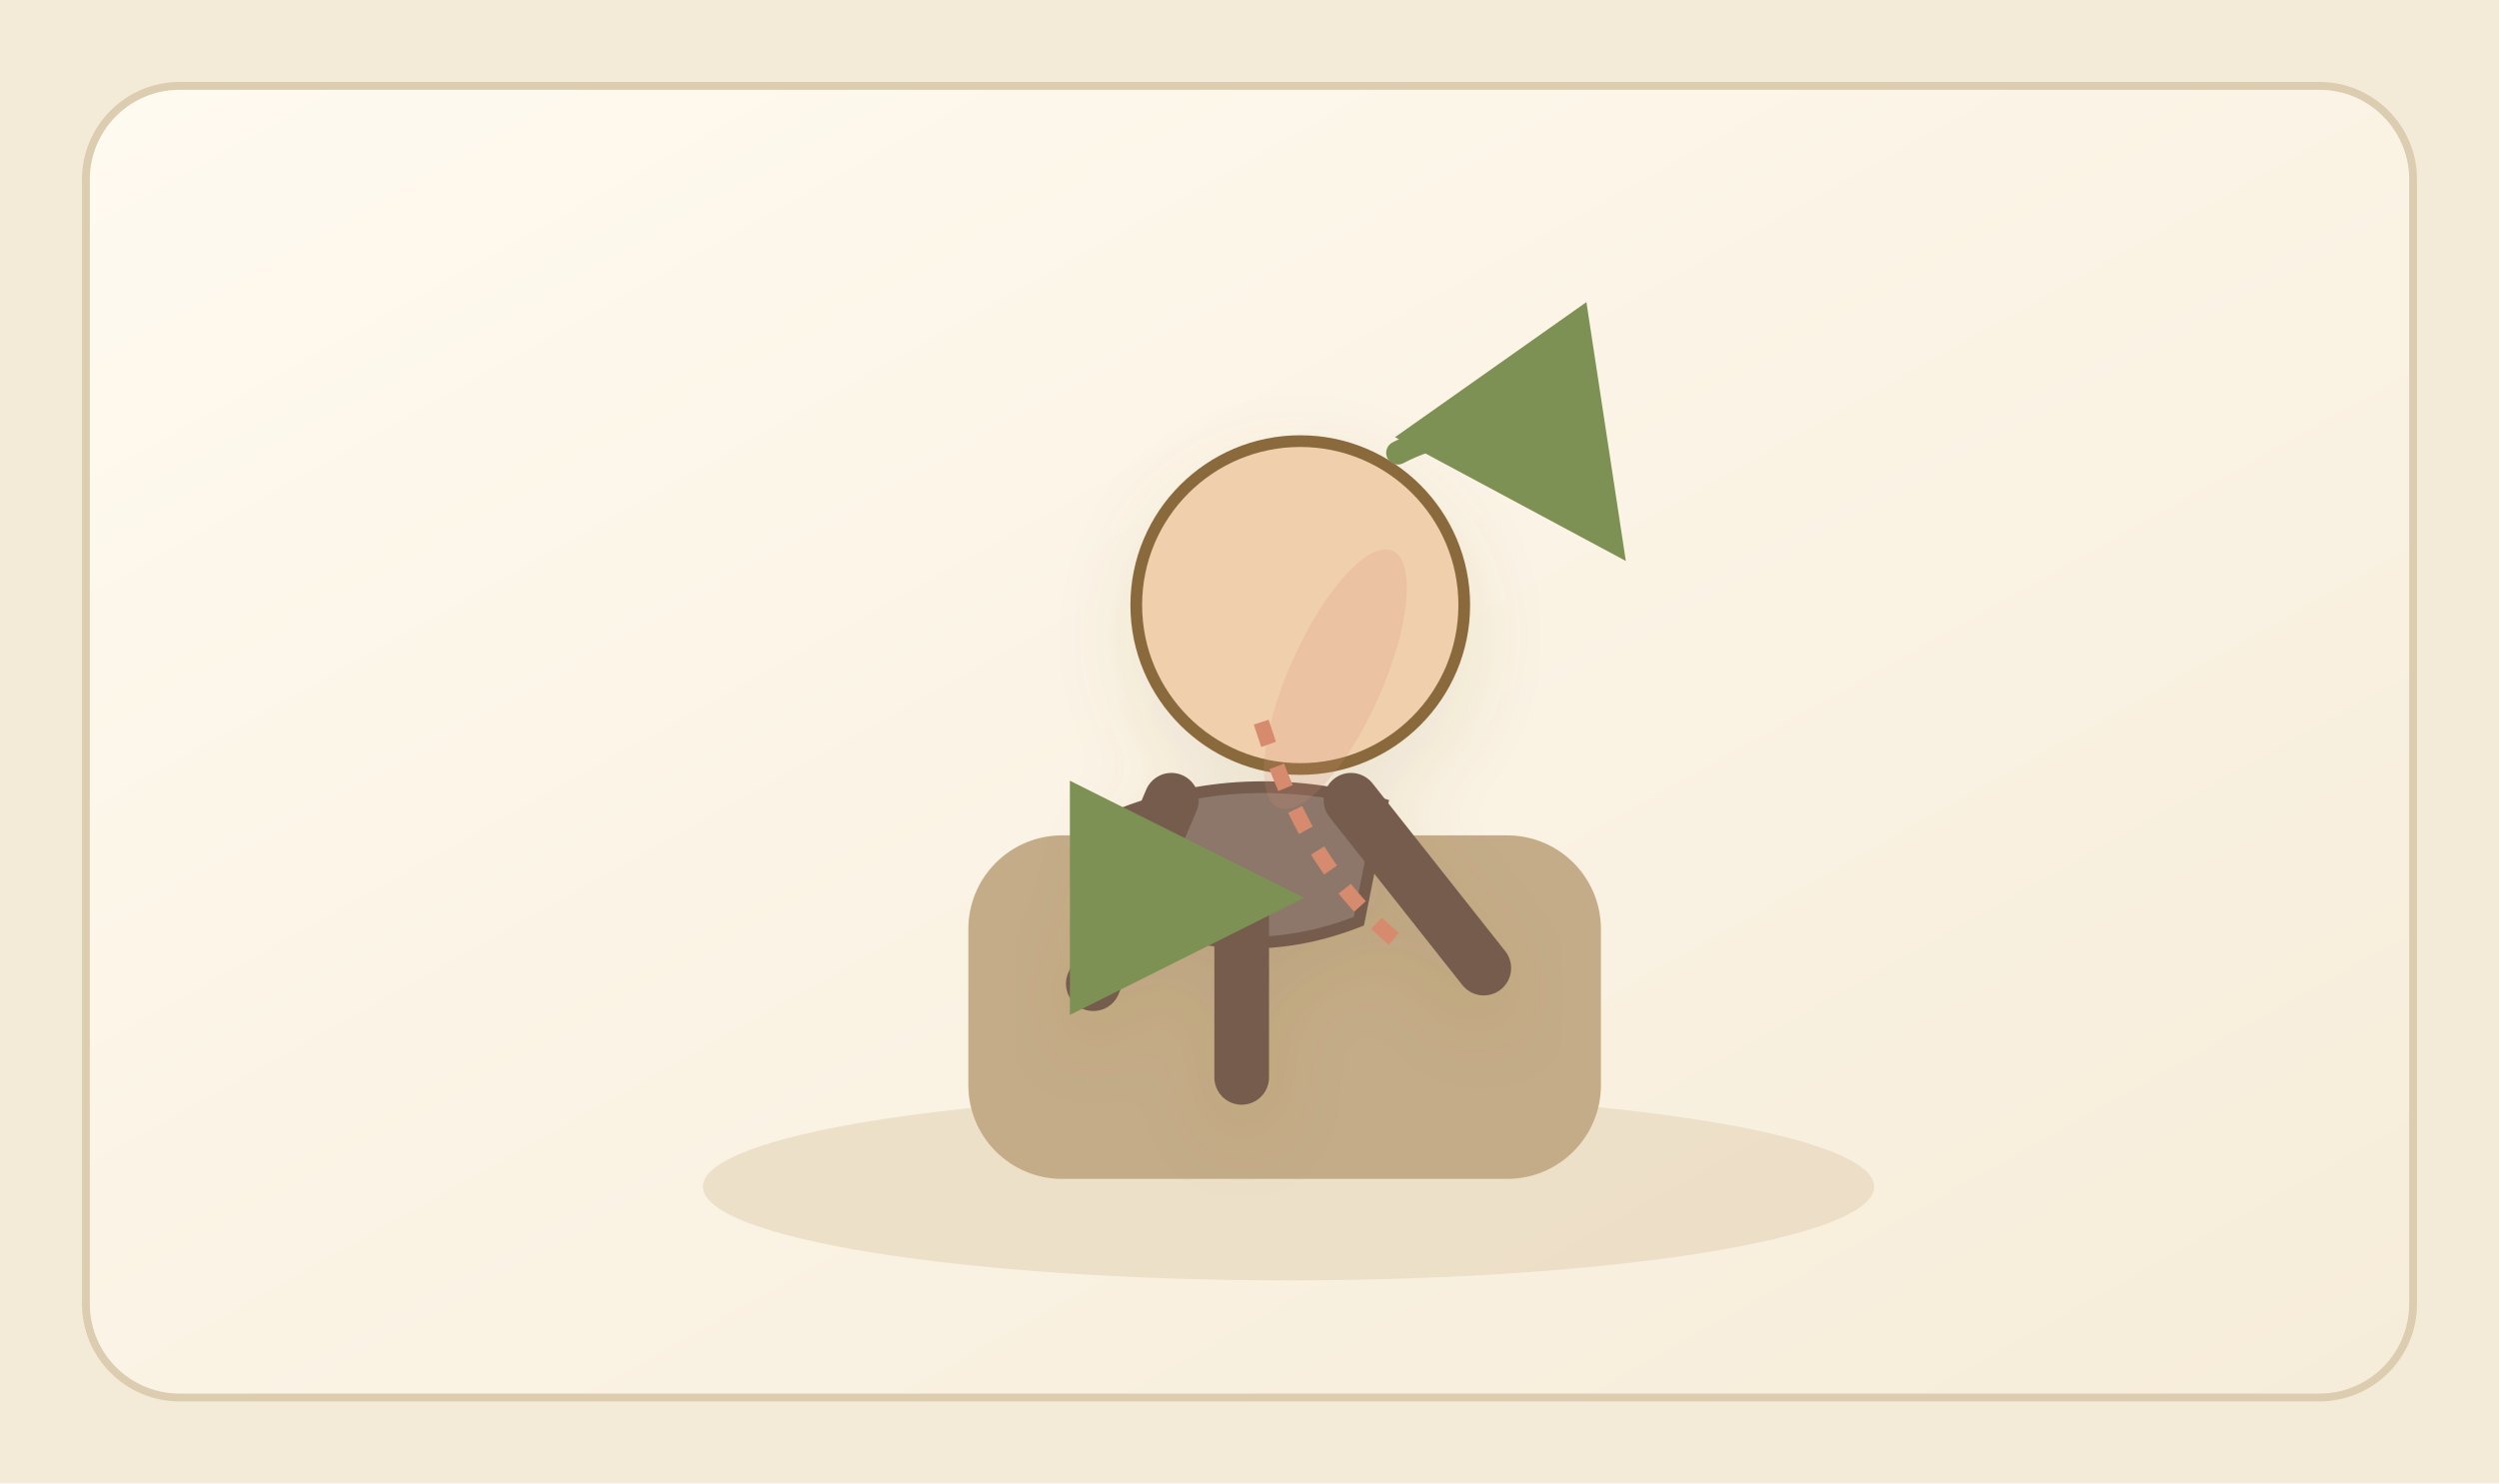
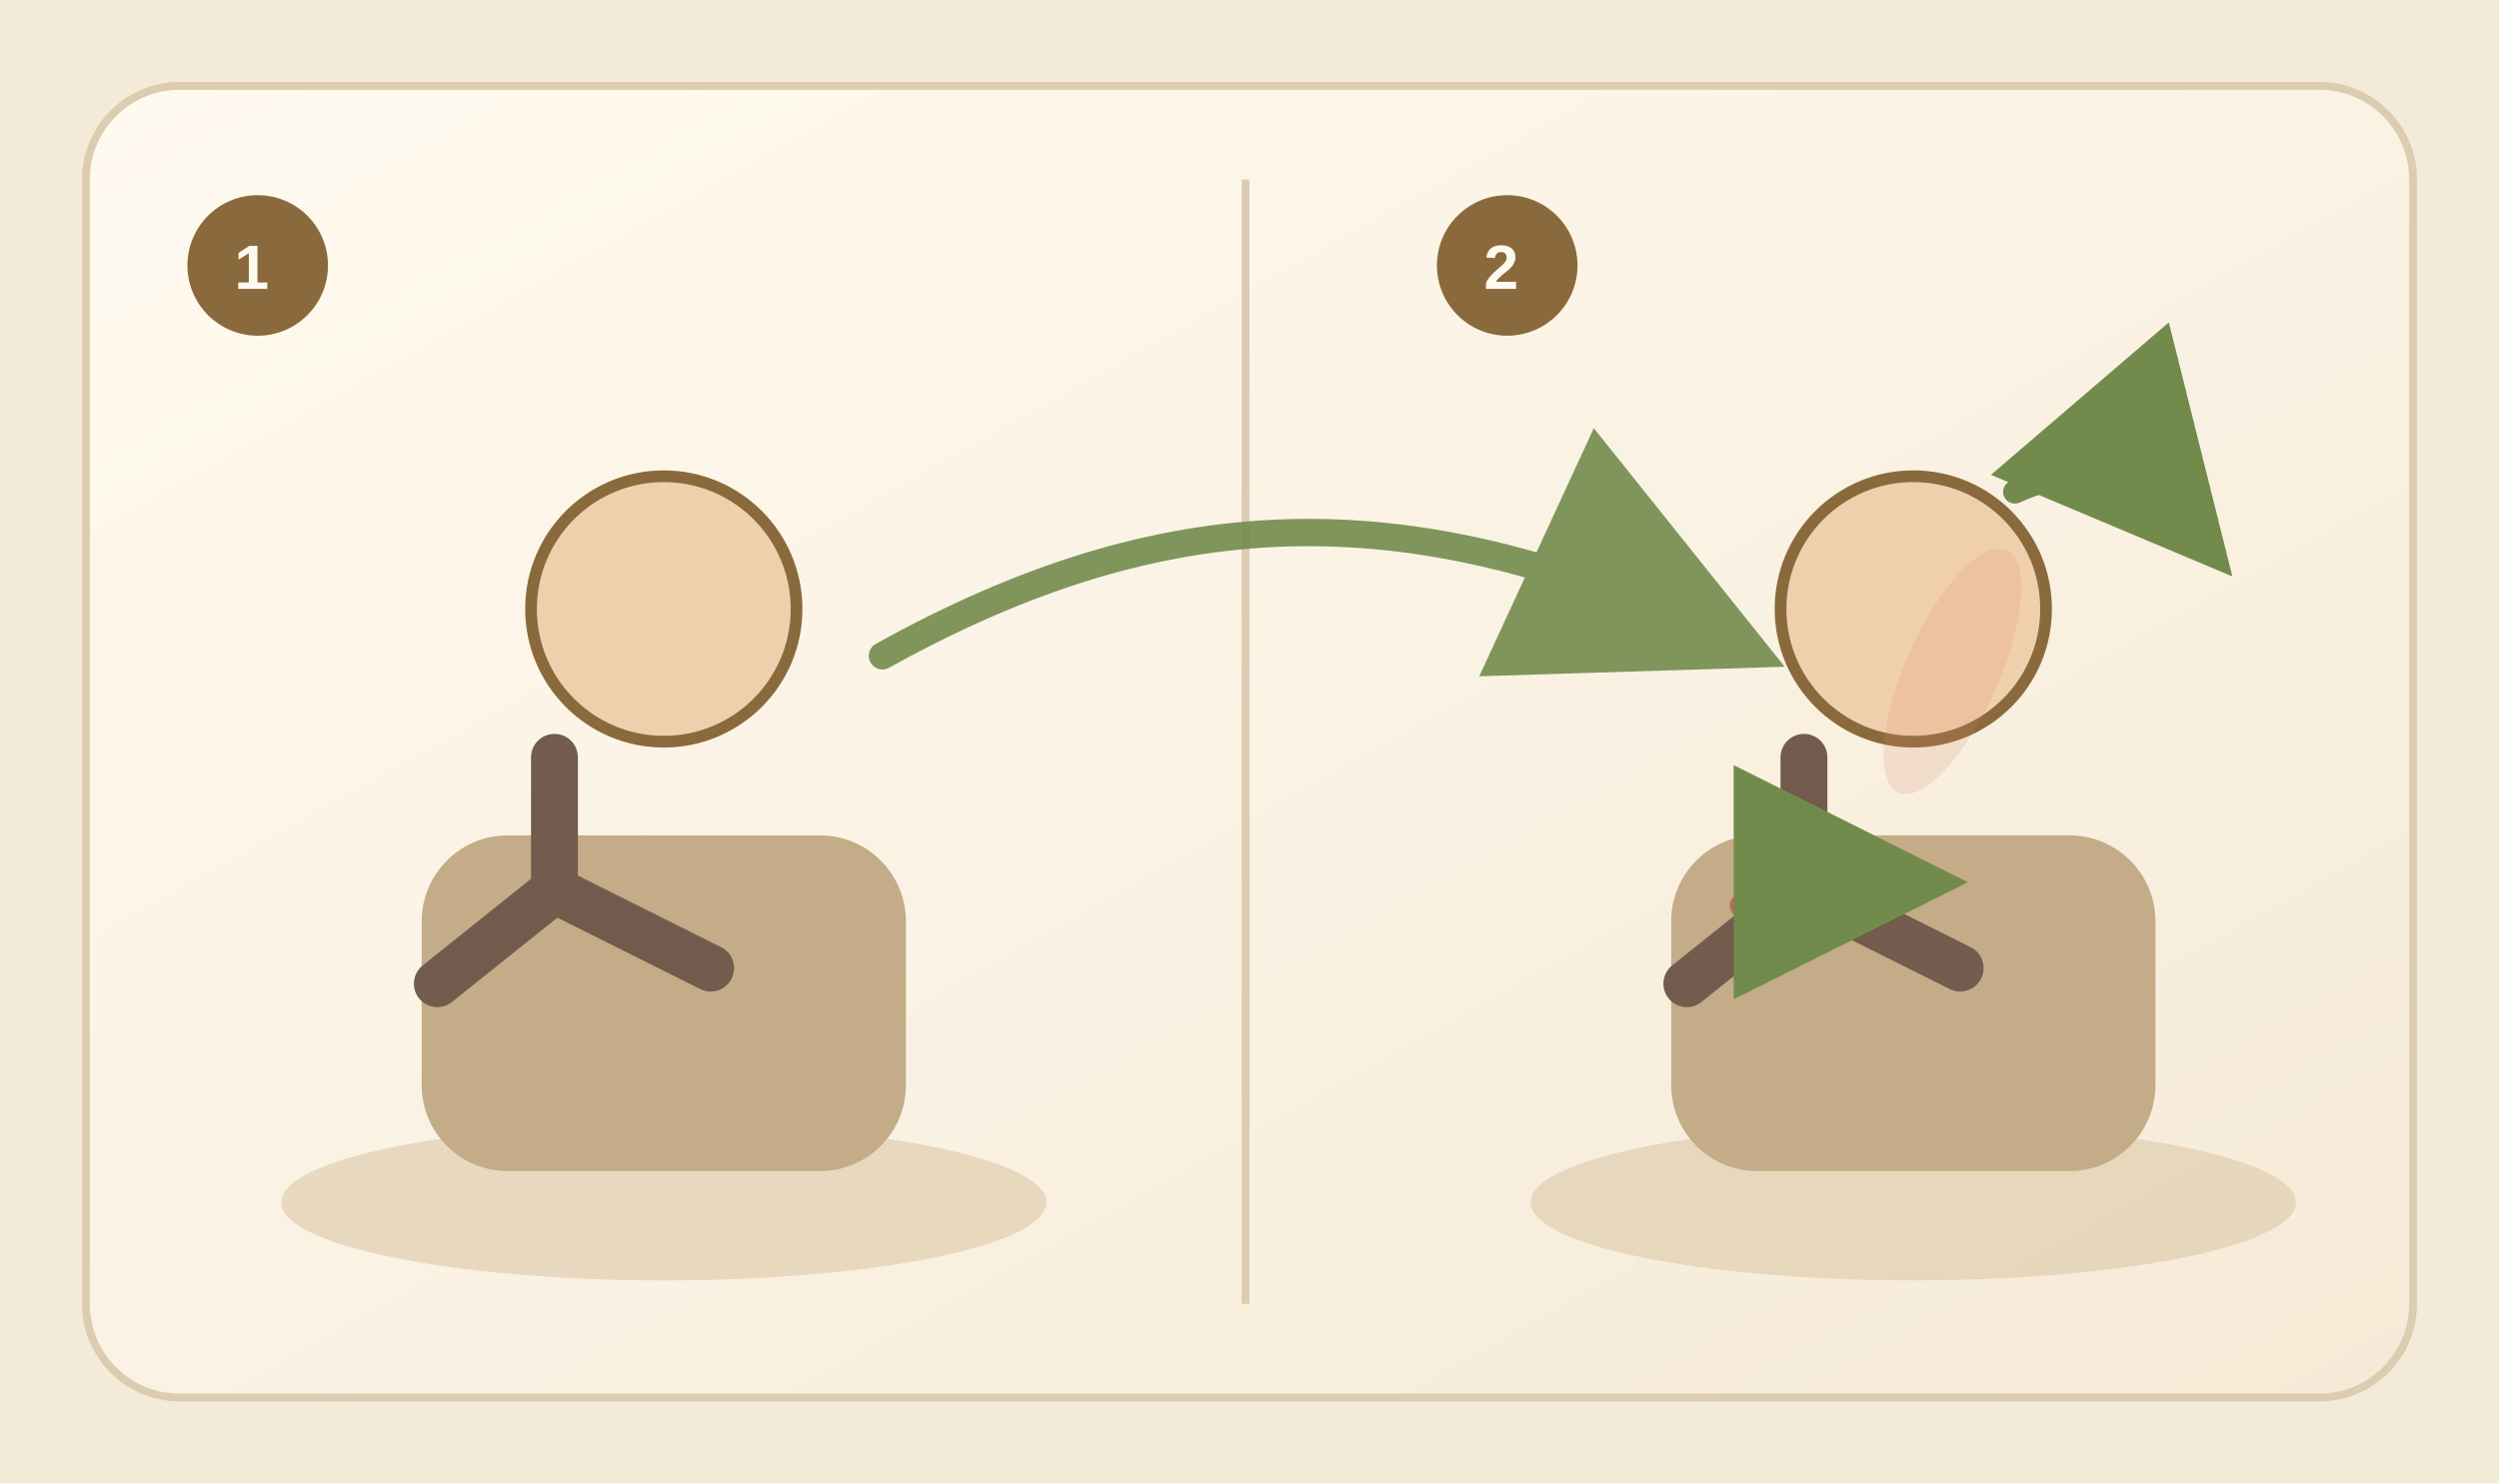
<svg xmlns="http://www.w3.org/2000/svg" width="640" height="380" viewBox="0 0 640 380">
  <defs>
    <linearGradient id="bg" x1="0" y1="0" x2="1" y2="1">
      <stop offset="0%" stop-color="#fffaf0" />
-       <stop offset="100%" stop-color="#f6ecd9" />
+       <stop offset="100%" stop-color="#f5ead6" />
    </linearGradient>
    <marker id="arrow" markerWidth="10" markerHeight="10" refX="7" refY="5" orient="auto">
-       <path d="M0,0 L10,5 L0,10 Z" fill="#7d9154" />
+       <path d="M0,0 L10,5 L0,10 Z" fill="#728b4c" />
    </marker>
-     <filter id="shadow" x="-20%" y="-20%" width="140%" height="140%">
-       <feDropShadow dx="0" dy="8" stdDeviation="10" flood-color="#8a6a3c" flood-opacity="0.12" />
-     </filter>
  </defs>
  <rect width="640" height="380" fill="#f3ead7" />
  <rect x="22" y="22" width="596" height="336" rx="24" fill="url(#bg)" stroke="#dcccb0" stroke-width="2" />
-   <ellipse cx="330" cy="304" rx="150" ry="24" fill="#e7d7bc" opacity="0.65" />
-   <rect x="248" y="214" width="162" height="88" rx="24" fill="#c4ac88" />
-   <g filter="url(#shadow)">
-     <path d="M286 209 Q318 196 354 206 L348 236 Q320 247 292 236 Z" fill="#8d776b" stroke="#745b4d" stroke-width="3" />
-     <circle cx="333" cy="155" r="42" fill="#f0cfad" stroke="#8a6a3c" stroke-width="3" />
-     <path d="M300 205 L280 252" fill="none" stroke="#745b4d" stroke-width="14" stroke-linecap="round" />
-     <path d="M346 205 L380 248" fill="none" stroke="#745b4d" stroke-width="14" stroke-linecap="round" />
-     <path d="M318 232 L318 276" fill="none" stroke="#745b4d" stroke-width="14" stroke-linecap="round" />
+   <rect x="318" y="46" width="2" height="288" fill="#dcccb0" stroke-dasharray="6 8" />
+   <ellipse cx="170" cy="308" rx="98" ry="20" fill="#e0ceb2" opacity="0.72" />
+   <ellipse cx="490" cy="308" rx="98" ry="20" fill="#e0ceb2" opacity="0.72" />
+   <circle cx="66" cy="68" r="18" fill="#8a6a3c" />
+   <text x="60" y="74" font-family="Arial, sans-serif" font-size="16" font-weight="700" fill="#fffaf0">1</text>
+   <circle cx="386" cy="68" r="18" fill="#8a6a3c" />
+   <text x="380" y="74" font-family="Arial, sans-serif" font-size="16" font-weight="700" fill="#fffaf0">2</text>
+   <g>
+     <rect x="108" y="214" width="124" height="86" rx="22" fill="#c4ac88" />
+     <circle cx="170" cy="156" r="34" fill="#f0cfad" stroke="#8a6a3c" stroke-width="3" />
+     <path d="M142 194 L142 228" fill="none" stroke="#735b4d" stroke-width="12" stroke-linecap="round" />
+     <path d="M142 228 L112 252" fill="none" stroke="#735b4d" stroke-width="12" stroke-linecap="round" />
+     <path d="M142 228 L182 248" fill="none" stroke="#735b4d" stroke-width="12" stroke-linecap="round" />
  </g>
-   <path d="M358 116 C377 106 394 112 406 129" fill="none" stroke="#7d9154" stroke-width="6" stroke-linecap="round" marker-end="url(#arrow)" />
-   <path d="M278 236 C292 232 305 230 316 230" fill="none" stroke="#b86d58" stroke-width="6" stroke-linecap="round" marker-end="url(#arrow)" />
-   <path d="M323 185 C331 210 341 228 360 243" fill="none" stroke="#d78b6e" stroke-width="4" stroke-dasharray="6 6" />
-   <ellipse cx="342" cy="174" rx="12" ry="36" fill="#d78b6e" opacity="0.18" transform="rotate(24 342 174)" />
+   <g>
+     <rect x="428" y="214" width="124" height="86" rx="22" fill="#c4ac88" />
+     <circle cx="490" cy="156" r="34" fill="#f0cfad" stroke="#8a6a3c" stroke-width="3" />
+     <path d="M462 194 L462 228" fill="none" stroke="#735b4d" stroke-width="12" stroke-linecap="round" />
+     <path d="M462 228 L432 252" fill="none" stroke="#735b4d" stroke-width="12" stroke-linecap="round" />
+     <path d="M462 228 L502 248" fill="none" stroke="#735b4d" stroke-width="12" stroke-linecap="round" />
+     <ellipse cx="500" cy="172" rx="12" ry="34" fill="#d98768" opacity="0.18" transform="rotate(24 500 172)" />
+   </g>
+   <path d="M516 126 C534 118 548 120 560 134" fill="none" stroke="#728b4c" stroke-width="6" stroke-linecap="round" marker-end="url(#arrow)" />
+   <path d="M446 232 C458 228 472 226 486 226" fill="none" stroke="#b86d58" stroke-width="6" stroke-linecap="round" marker-end="url(#arrow)" />
+   <path d="M226 168 C298 128 360 126 438 162" fill="none" stroke="#728b4c" stroke-width="7" stroke-linecap="round" marker-end="url(#arrow)" opacity="0.9" />
</svg>
